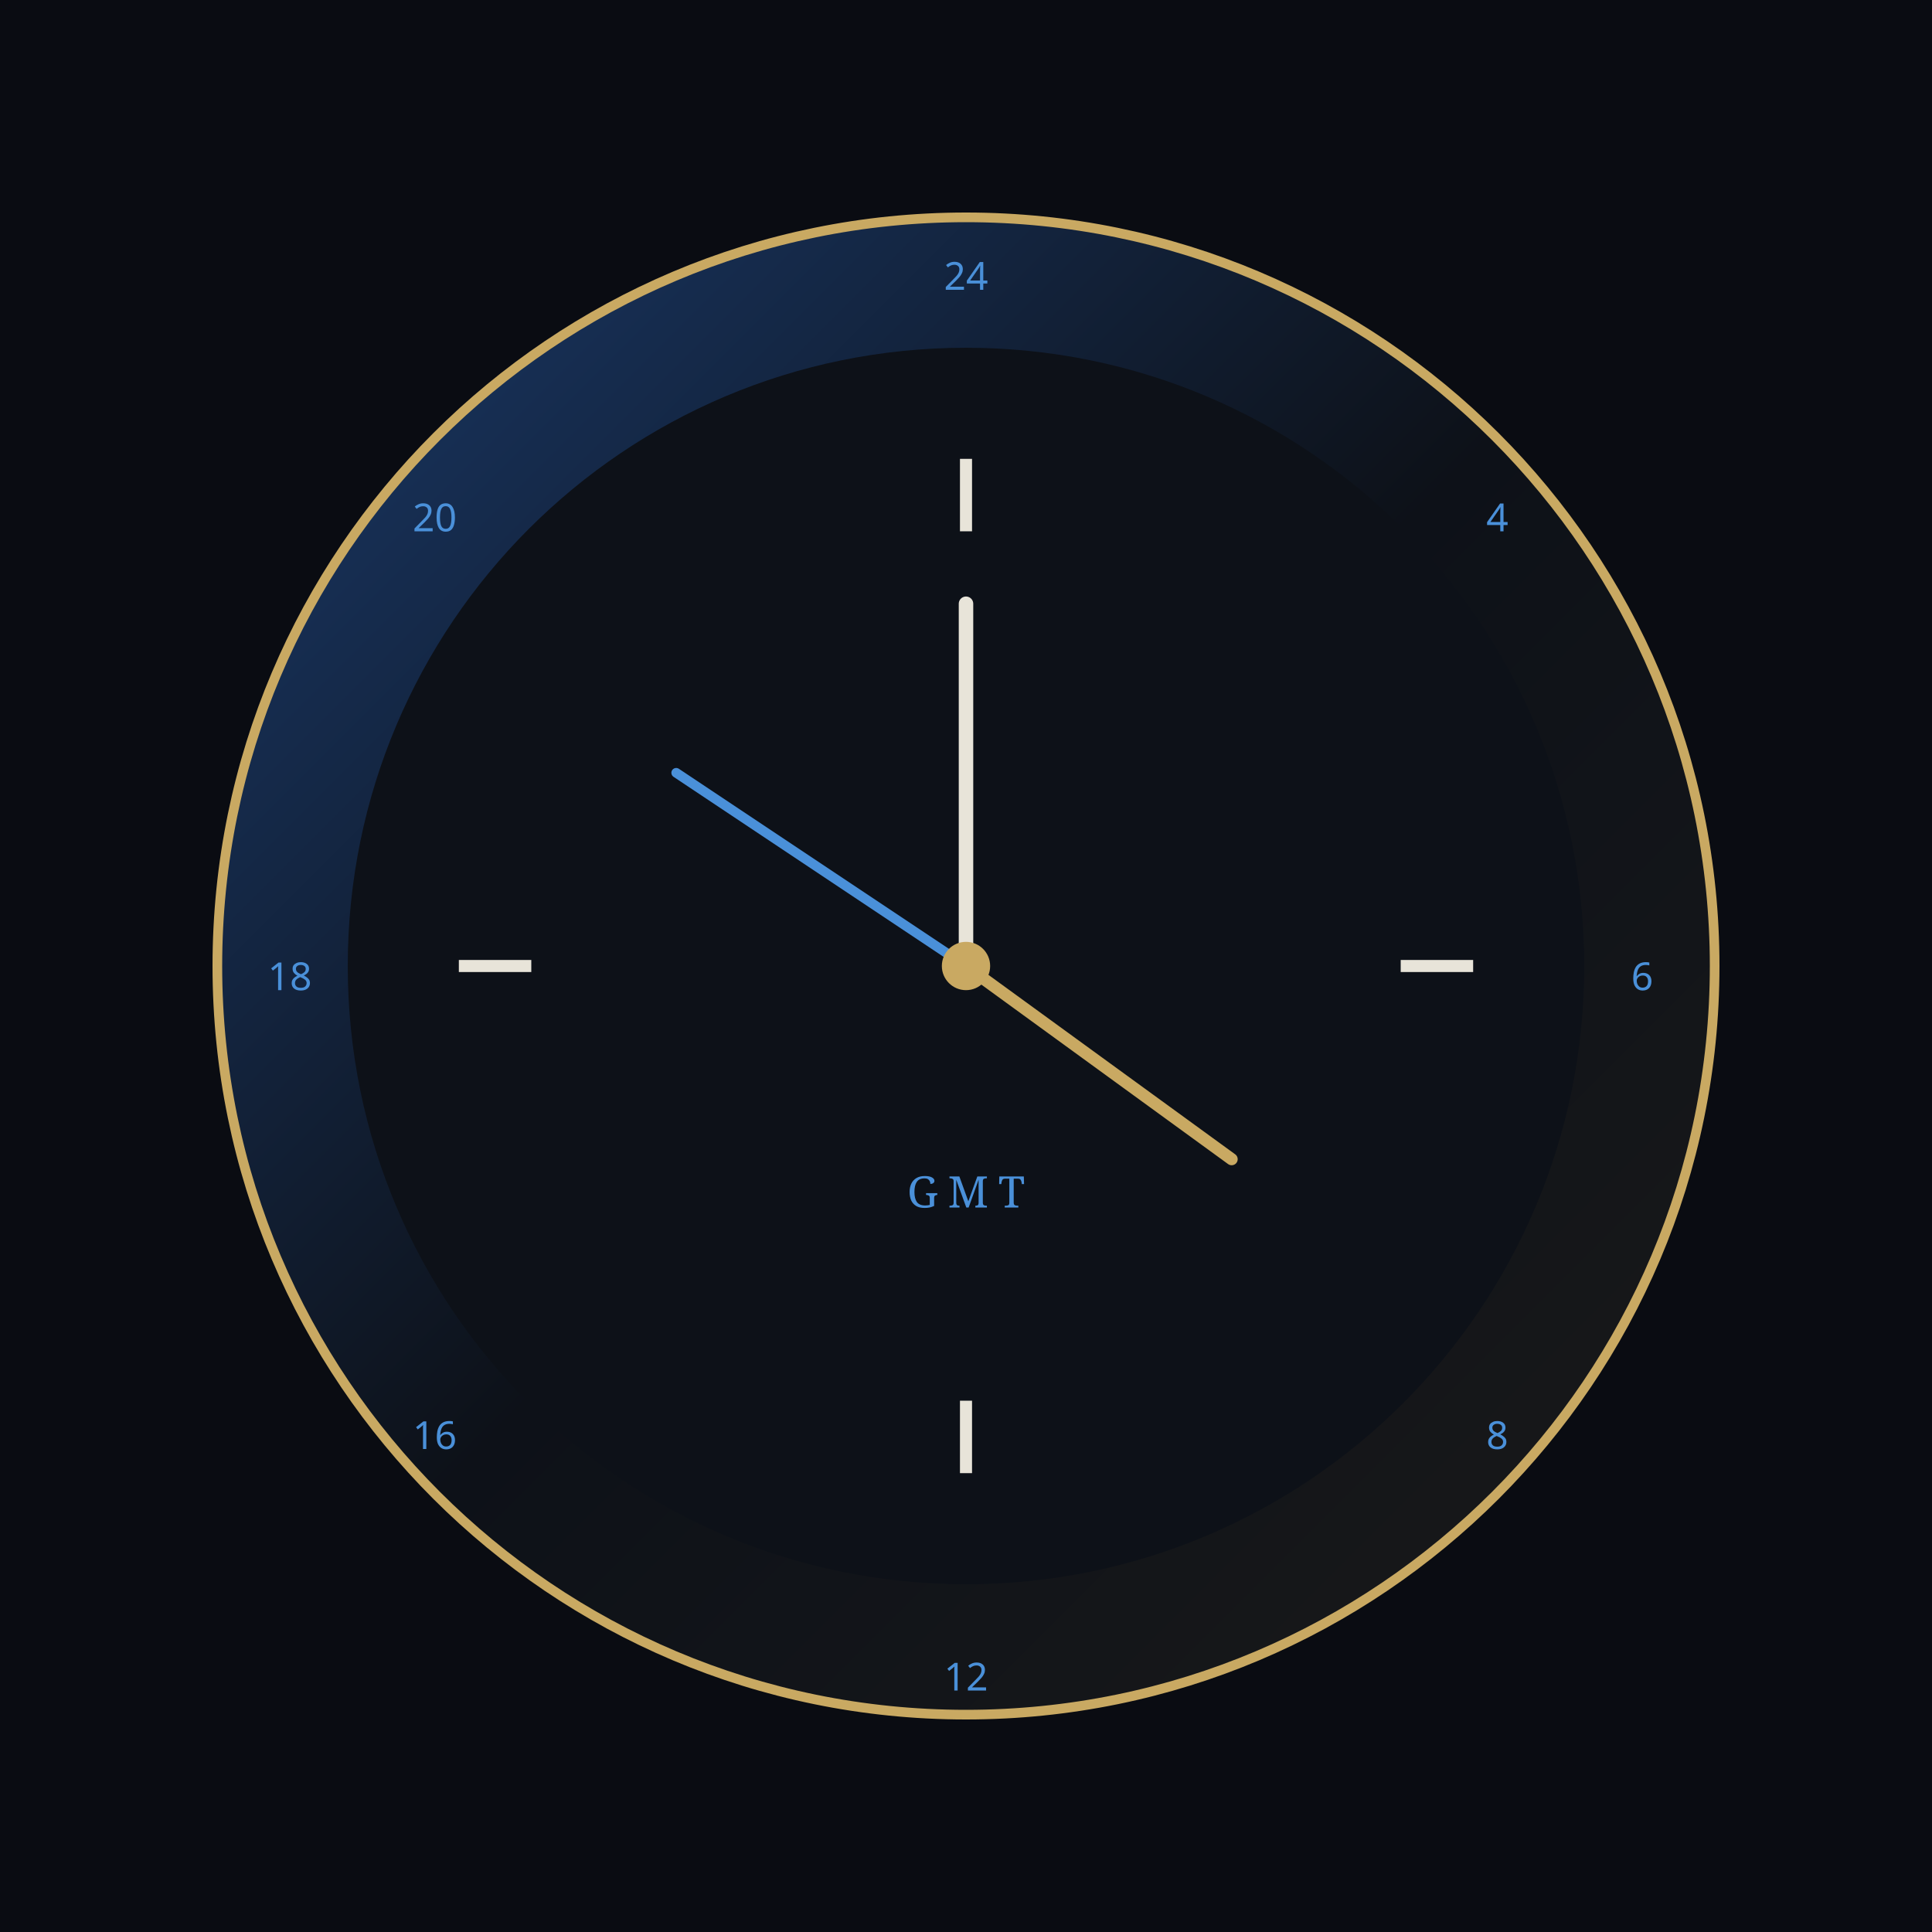
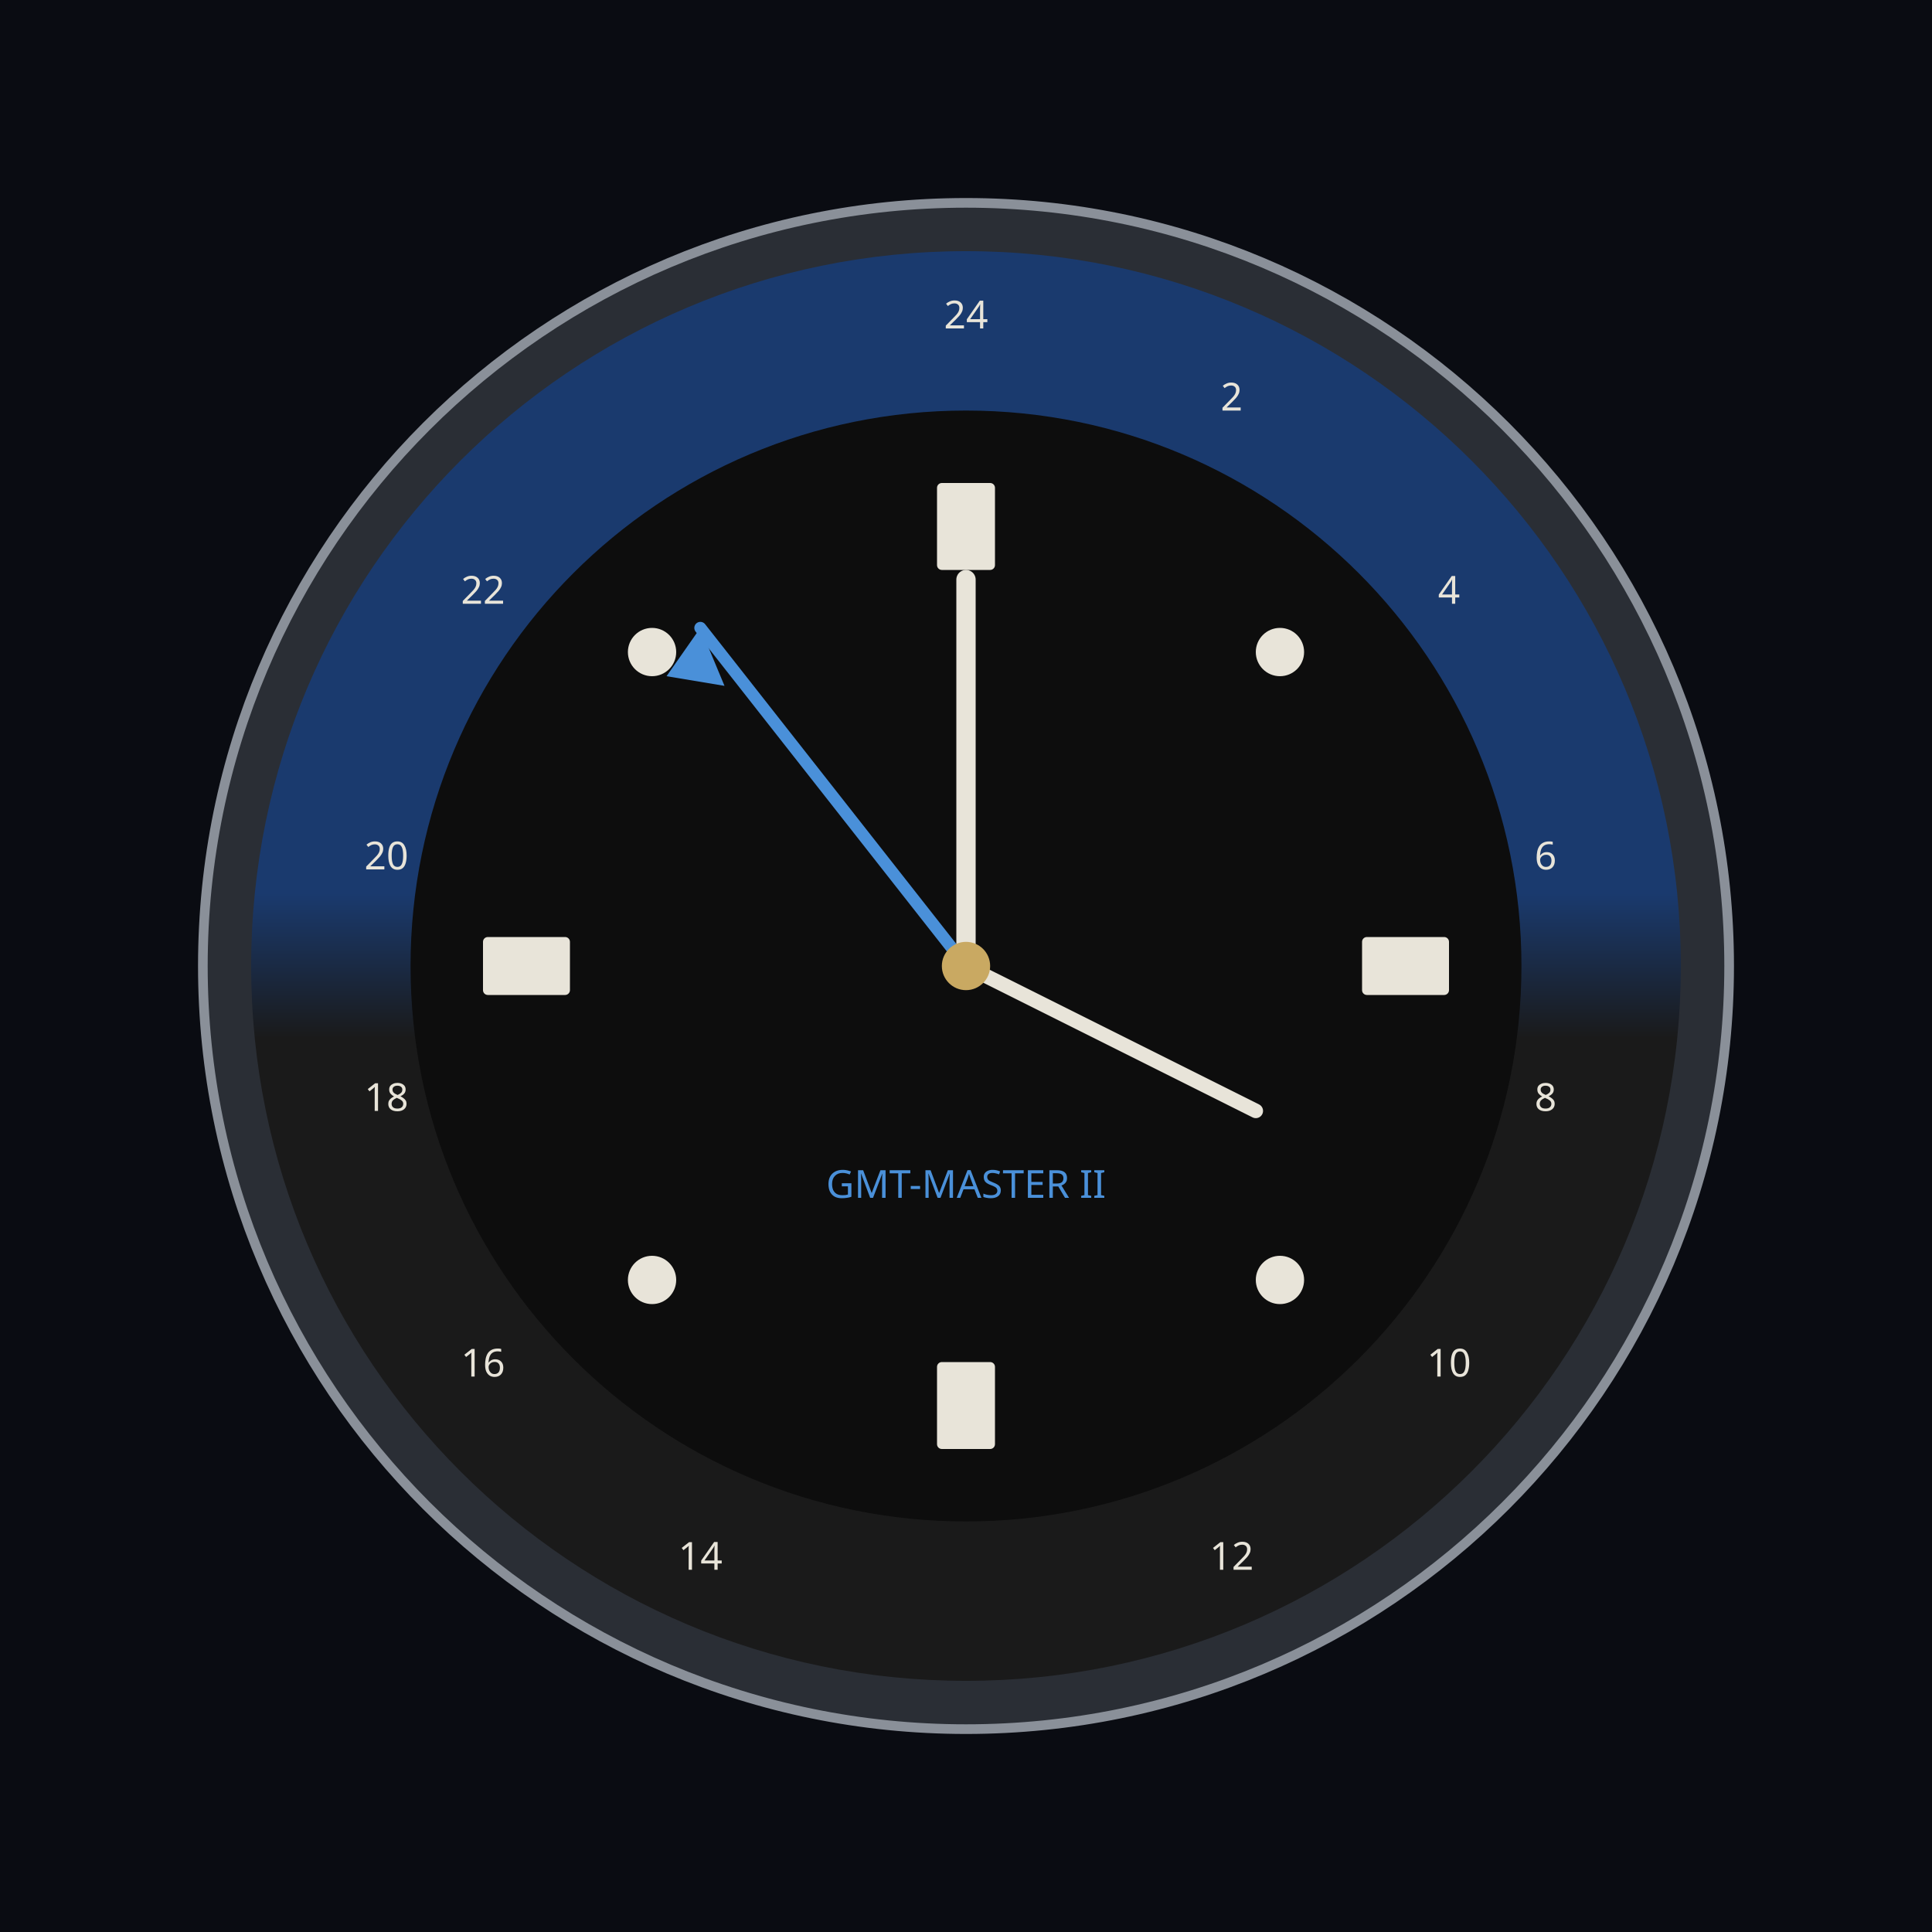
- <svg xmlns="http://www.w3.org/2000/svg" viewBox="0 0 400 400" fill="none">
+ <svg xmlns="http://www.w3.org/2000/svg" viewBox="0 0 400 400">
  <rect width="400" height="400" fill="#0a0c12" />
+   <circle cx="200" cy="200" r="158" fill="#2a2e35" stroke="#8a9099" stroke-width="2" />
  <defs>
-     <linearGradient id="bezel" x1="0" y1="0" x2="1" y2="1">
-       <stop offset="0%" stop-color="#1a3a6b" />
-       <stop offset="50%" stop-color="#0d1118" />
+     <linearGradient id="batman" x1="0" y1="0" x2="0" y2="1">
+       <stop offset="0%" stop-color="#1a3a6e" />
+       <stop offset="45%" stop-color="#1a3a6e" />
+       <stop offset="55%" stop-color="#1a1a1a" />
      <stop offset="100%" stop-color="#1a1a1a" />
    </linearGradient>
  </defs>
-   <circle cx="200" cy="200" r="155" fill="url(#bezel)" stroke="#c9a962" stroke-width="2" />
-   <circle cx="200" cy="200" r="128" fill="#0d1118" />
-   <g fill="#4a90d9" font-size="8" font-family="sans-serif">
-     <text x="200" y="60" text-anchor="middle">24</text>
-     <text x="310" y="110" text-anchor="middle">4</text>
-     <text x="340" y="205" text-anchor="middle">6</text>
-     <text x="310" y="300" text-anchor="middle">8</text>
-     <text x="200" y="350" text-anchor="middle">12</text>
-     <text x="90" y="300" text-anchor="middle">16</text>
-     <text x="60" y="205" text-anchor="middle">18</text>
-     <text x="90" y="110" text-anchor="middle">20</text>
+   <circle cx="200" cy="200" r="148" fill="url(#batman)" />
+   <g fill="#e8e4d9" font-size="8" font-family="sans-serif" text-anchor="middle">
+     <text x="200" y="68">24</text>
+     <text x="255" y="85">2</text>
+     <text x="300" y="125">4</text>
+     <text x="320" y="180">6</text>
+     <text x="320" y="230">8</text>
+     <text x="300" y="285">10</text>
+     <text x="255" y="325">12</text>
+     <text x="145" y="325">14</text>
+     <text x="100" y="285">16</text>
+     <text x="80" y="230">18</text>
+     <text x="80" y="180">20</text>
+     <text x="100" y="125">22</text>
  </g>
-   <g stroke="#e8e4d9" stroke-width="2.5">
-     <line x1="200" y1="95" x2="200" y2="110" />
-     <line x1="200" y1="290" x2="200" y2="305" />
-     <line x1="95" y1="200" x2="110" y2="200" />
-     <line x1="290" y1="200" x2="305" y2="200" />
+   <circle cx="200" cy="200" r="115" fill="#0d0d0d" />
+   <g fill="#e8e4d9">
+     <rect x="194" y="100" width="12" height="18" rx="1" />
+     <rect x="194" y="282" width="12" height="18" rx="1" />
+     <rect x="100" y="194" width="18" height="12" rx="1" />
+     <rect x="282" y="194" width="18" height="12" rx="1" />
+     <circle cx="265" cy="135" r="5" />
+     <circle cx="265" cy="265" r="5" />
+     <circle cx="135" cy="265" r="5" />
+     <circle cx="135" cy="135" r="5" />
  </g>
-   <line x1="200" y1="200" x2="200" y2="125" stroke="#e8e4d9" stroke-width="3" stroke-linecap="round" />
-   <line x1="200" y1="200" x2="255" y2="240" stroke="#c9a962" stroke-width="2.5" stroke-linecap="round" />
-   <line x1="200" y1="200" x2="140" y2="160" stroke="#4a90d9" stroke-width="2" stroke-linecap="round" />
+   <line x1="200" y1="200" x2="145" y2="130" stroke="#4a90d9" stroke-width="2.5" stroke-linecap="round" />
+   <polygon points="145,130 150,142 138,140" fill="#4a90d9" />
+   <line x1="200" y1="200" x2="200" y2="120" stroke="#e8e4d9" stroke-width="4" stroke-linecap="round" />
+   <line x1="200" y1="200" x2="260" y2="230" stroke="#e8e4d9" stroke-width="3" stroke-linecap="round" />
  <circle cx="200" cy="200" r="5" fill="#c9a962" />
-   <text x="200" y="250" text-anchor="middle" fill="#4a90d9" font-size="9" font-family="serif" letter-spacing="2">GMT</text>
+   <text x="200" y="248" text-anchor="middle" fill="#4a90d9" font-size="8" font-family="sans-serif">GMT-MASTER II</text>
</svg>
